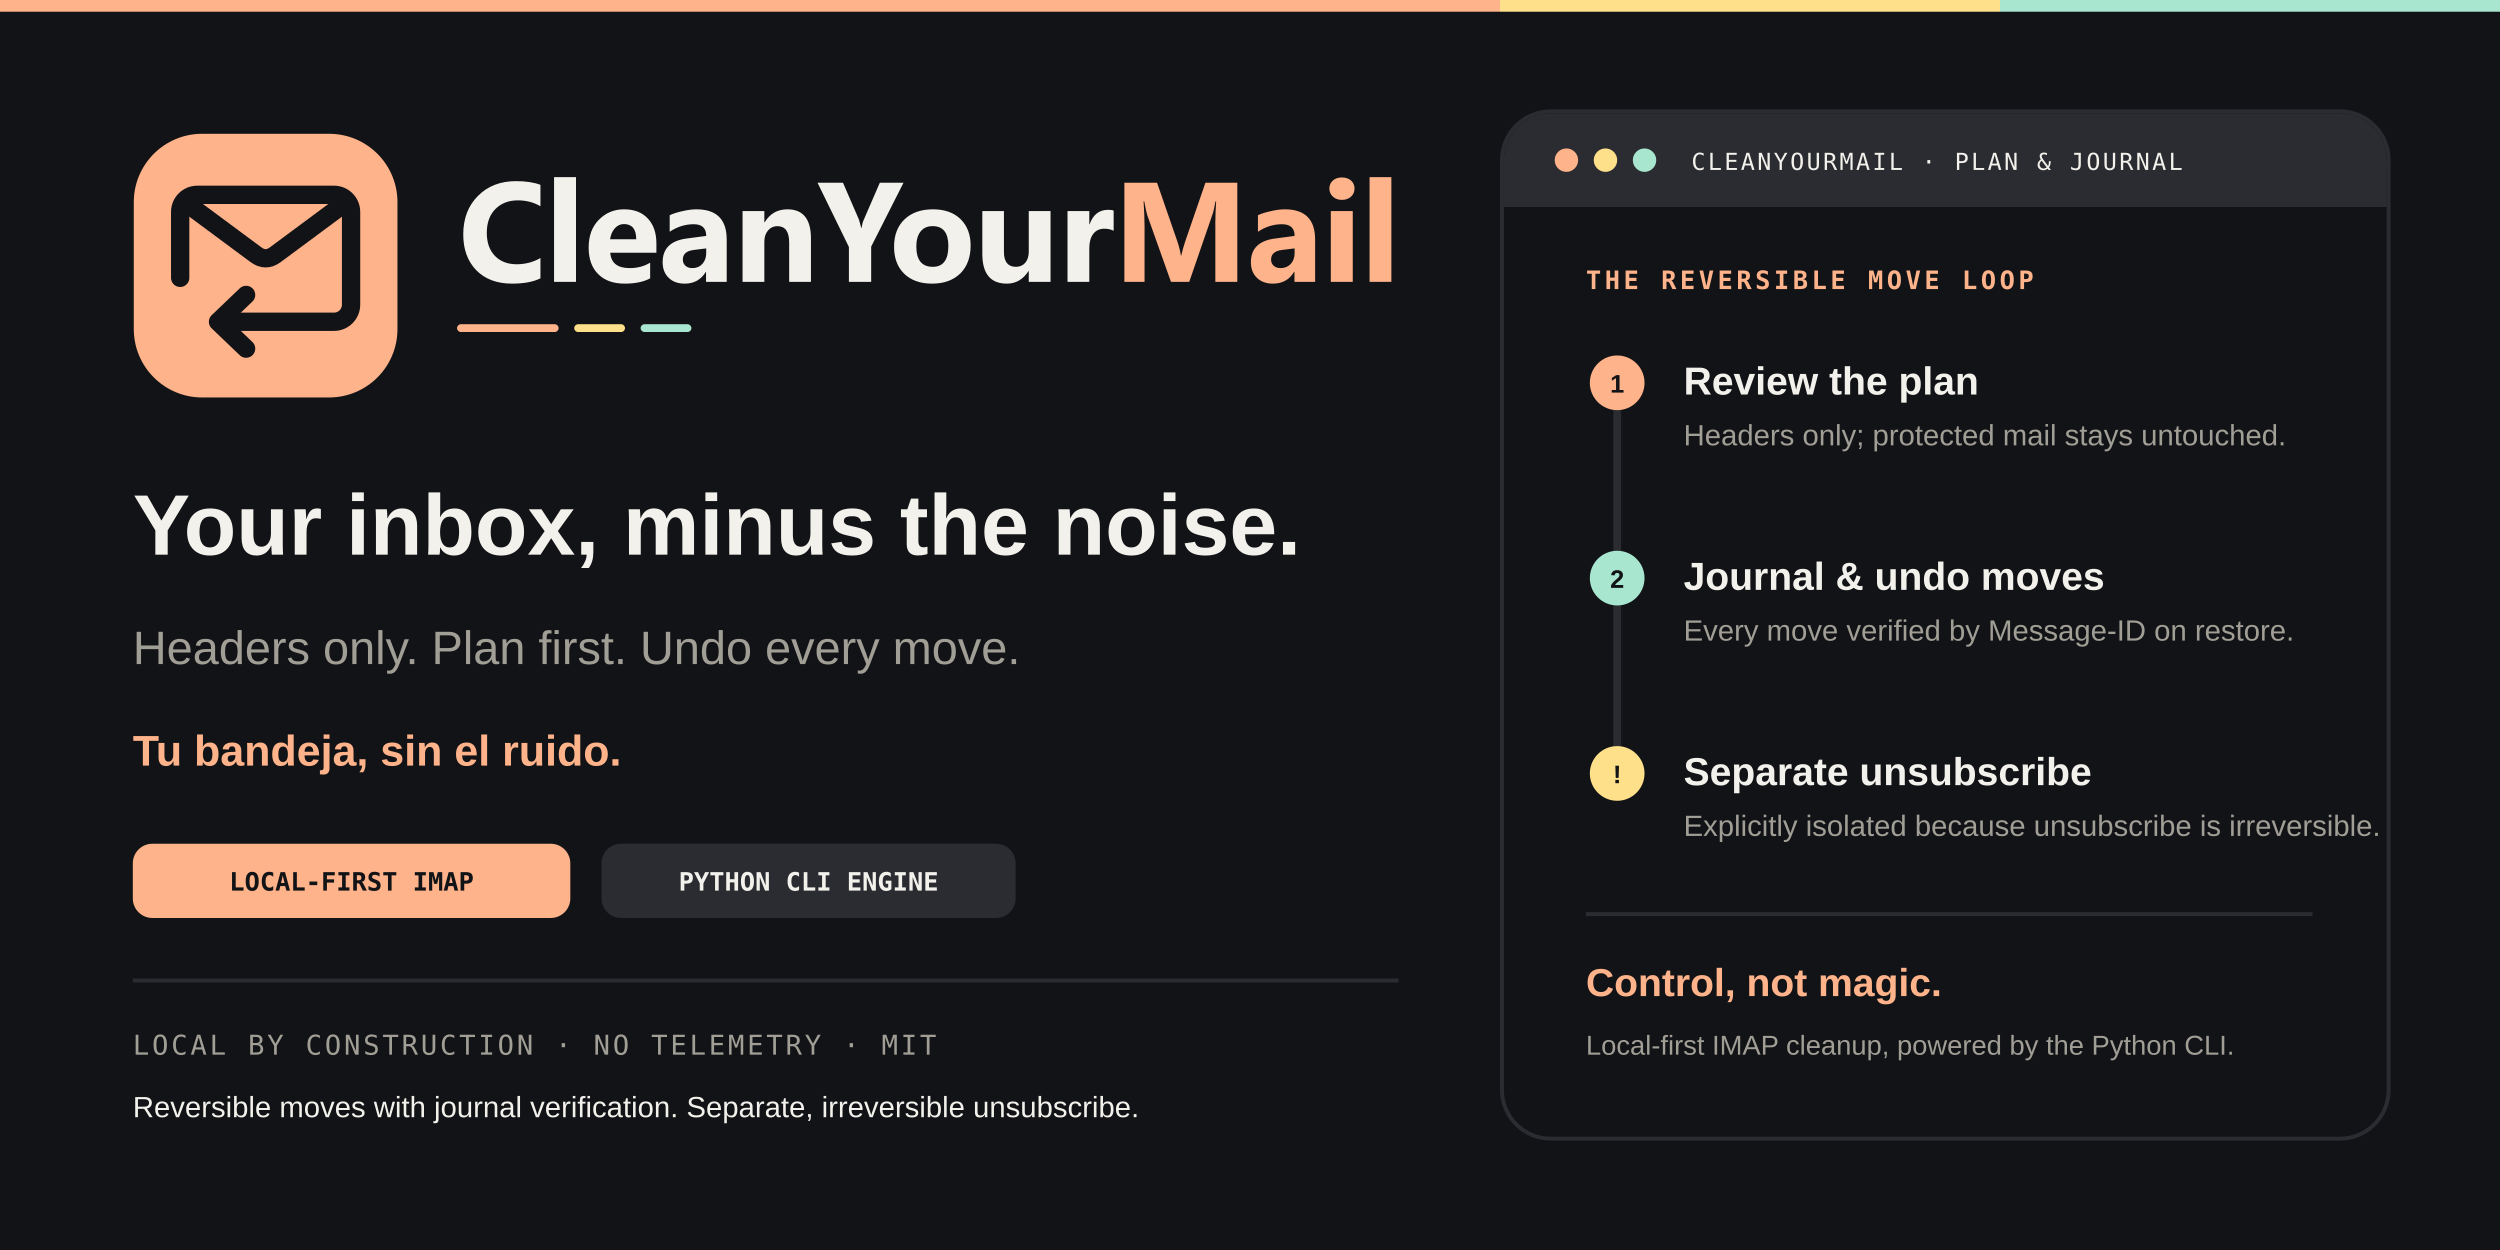
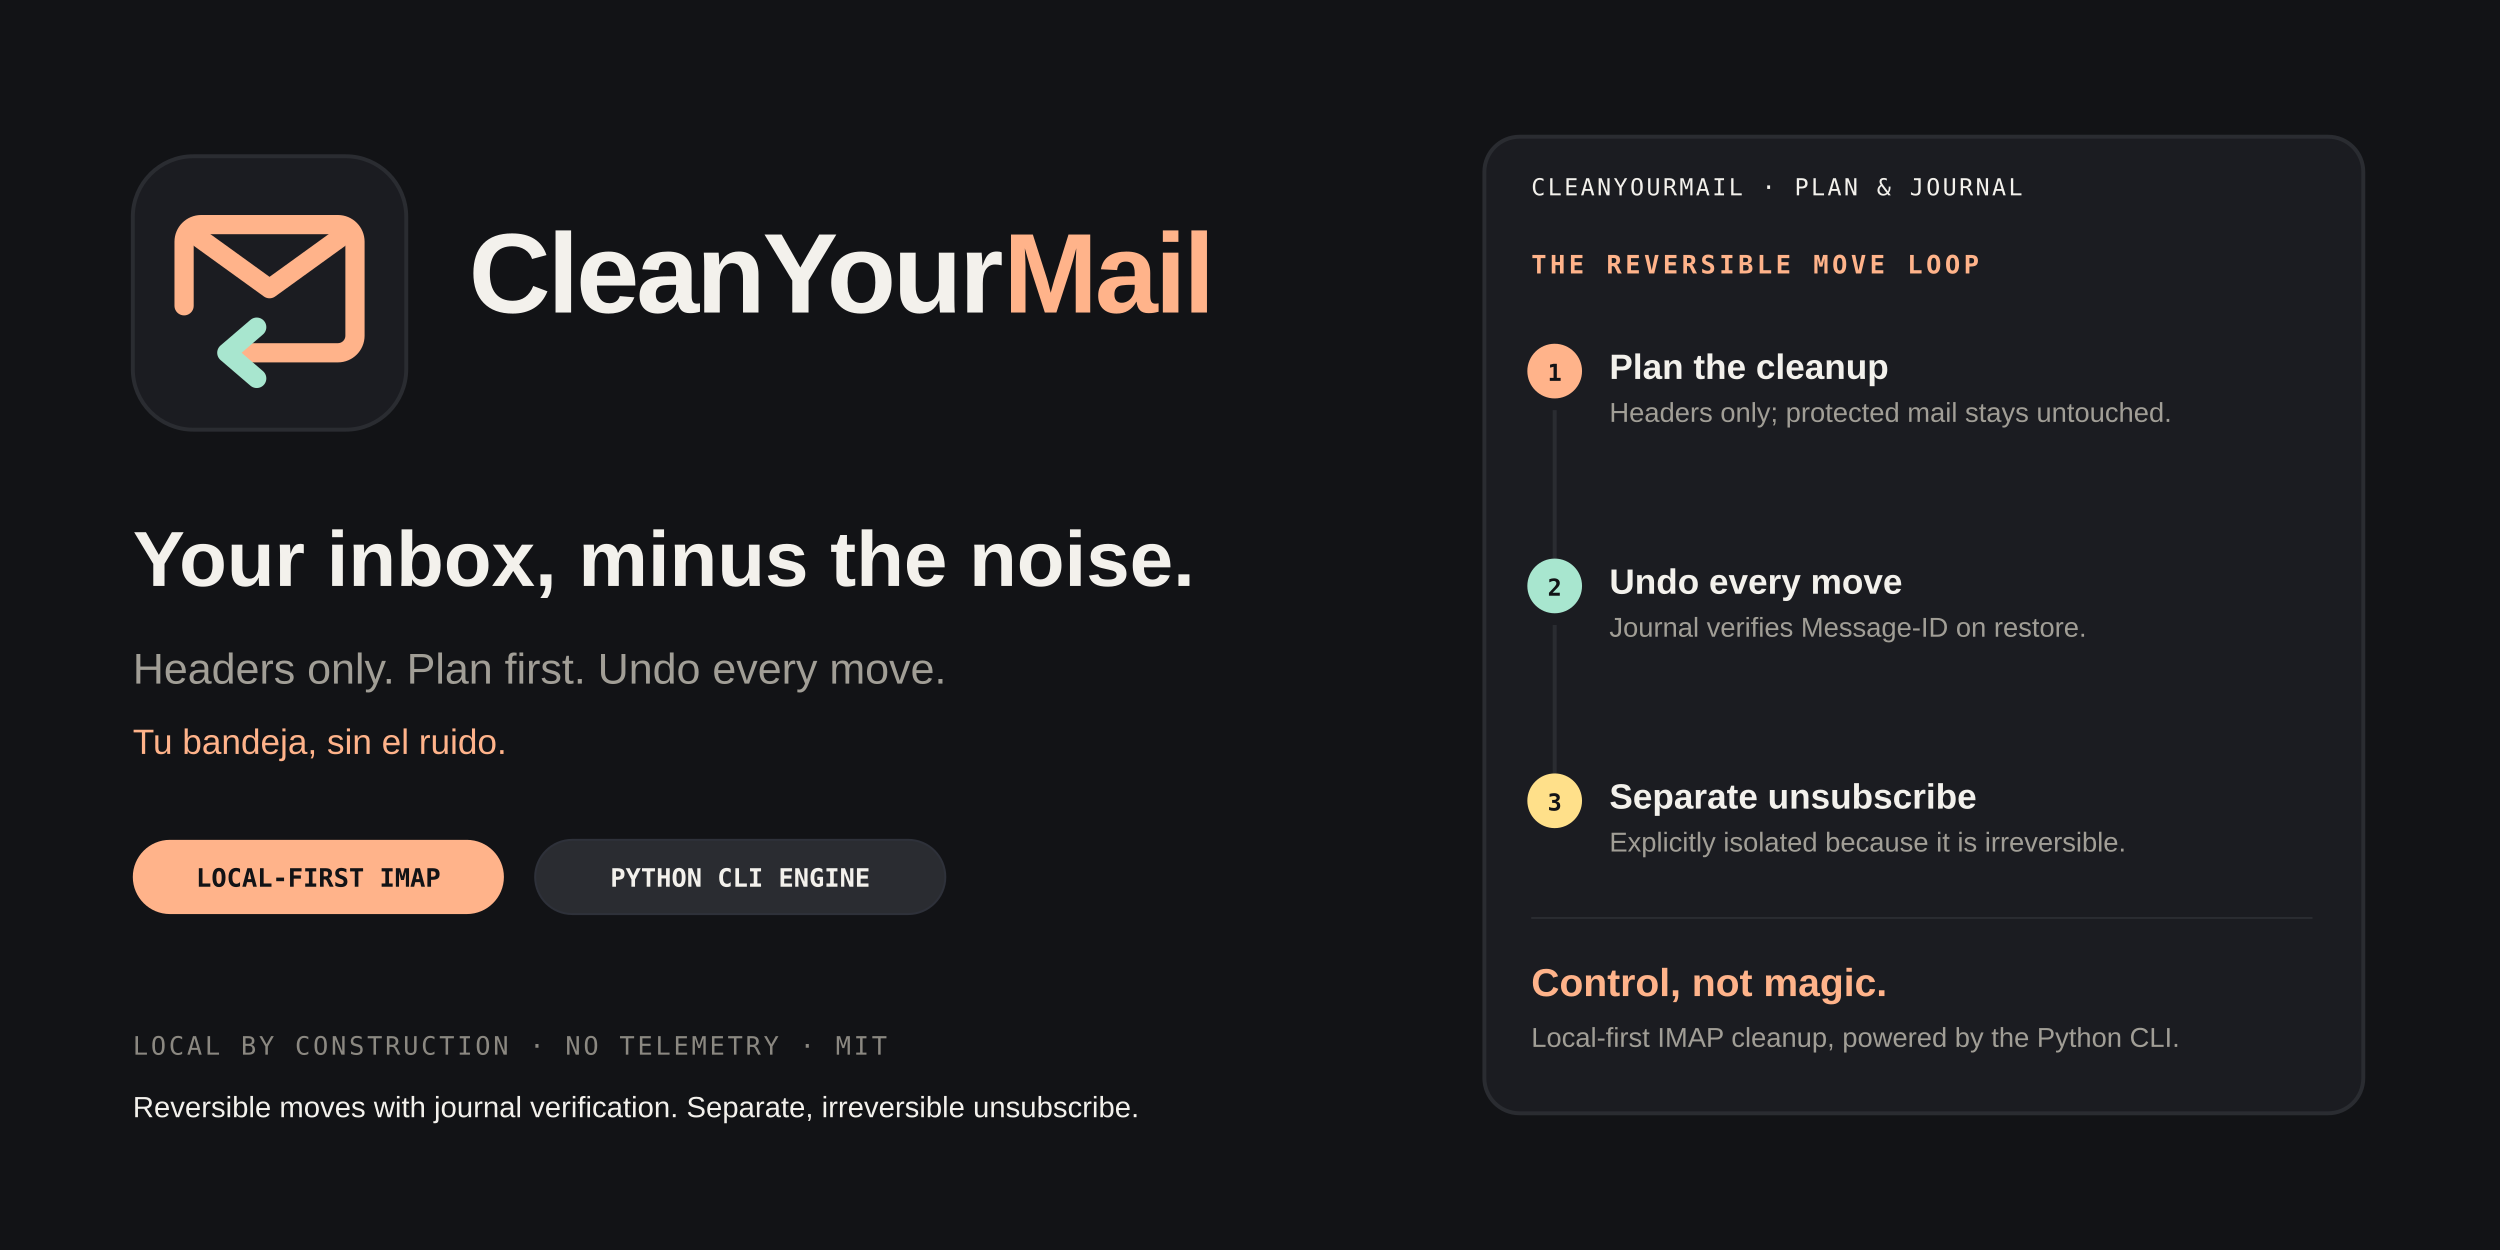
<svg xmlns="http://www.w3.org/2000/svg" width="1280" height="640" viewBox="0 0 1280 640" role="img" aria-labelledby="title desc">
  <rect width="1280" height="640" fill="#121316" />
-   <rect x="0" y="0" width="768" height="6" fill="#FFB38A" />
-   <rect x="768" y="0" width="256" height="6" fill="#FFE08A" />
-   <rect x="1024" y="0" width="256" height="6" fill="#A8E6CF" />
-   <g transform="translate(56 56) scale(0.3125)">
-     <rect x="40" y="40" width="432" height="432" rx="112" fill="#FFB38A" />
-     <g fill="none" stroke="#121316" stroke-width="30" stroke-linecap="round" stroke-linejoin="round">
-       <path d="M116 276 V168 A28 28 0 0 1 144 140 H368 A28 28 0 0 1 396 168 V320 A28 28 0 0 1 368 348 H184" />
-       <path d="M124 152 L240 238 Q256 250 272 238 L388 152" />
-       <path d="M224 304 L178 348 L224 392" />
-     </g>
+   <rect x="68" y="80" width="140" height="140" rx="31" fill="#1B1C21" stroke="#2A2C31" stroke-width="2" />
+   <g transform="translate(68 80) scale(2.1875)" fill="none" stroke-linecap="round" stroke-linejoin="round">
+     <path d="M12 35 V20 A4 4 0 0 1 16 16 H48 A4 4 0 0 1 52 20 V42 A4 4 0 0 1 48 46 H23" stroke="#FFB38A" stroke-width="4.5" />
+     <path d="M14 18 L32 31 L50 18" stroke="#FFB38A" stroke-width="4.5" />
+     <path d="M29 40 L22 46 L29 52" stroke="#A8E6CF" stroke-width="4.5" />
  </g>
-   <g transform="translate(228 82) scale(0.82)">
-     <path fill="#F3F1EC" d="M59.4 73.8Q52.7 77.1 41.7 77.1Q27.5 77.1 19.3 68.7Q11.2 60.3 11.2 46.4Q11.2 31.5 20.4 22.3Q29.5 13.1 44.2 13.1Q53.2 13.1 59.4 15.4V28.8Q53.2 25.1 45.3 25.1Q36.6 25.1 31.2 30.6Q25.9 36 25.9 45.4Q25.9 54.4 30.9 59.7Q36 65 44.5 65Q52.7 65 59.4 61.1Z M81.6 76H67.9V10.6H81.6Z M131.8 57.8H103Q103.7 67.4 115.1 67.4Q122.4 67.4 127.9 64V73.8Q121.8 77.1 112 77.1Q101.3 77.1 95.4 71.1Q89.5 65.2 89.5 54.6Q89.5 43.6 95.9 37.2Q102.3 30.7 111.6 30.7Q121.2 30.7 126.5 36.5Q131.8 42.2 131.8 52ZM119.2 49.4Q119.2 39.9 111.5 39.9Q108.2 39.9 105.8 42.6Q103.4 45.4 102.9 49.4Z M175.7 76H162.8V69.7H162.7Q158.2 77.1 149.5 77.1Q143.1 77.1 139.4 73.4Q135.7 69.8 135.7 63.7Q135.7 50.8 150.9 48.9L162.9 47.3Q162.9 40 155.1 40Q147.2 40 140.1 44.7V34.4Q142.9 33 147.8 31.9Q152.8 30.7 156.8 30.7Q175.7 30.7 175.7 49.6ZM162.9 58V55.1L154.9 56.1Q148.3 57 148.3 62.1Q148.3 64.4 149.9 65.9Q151.5 67.4 154.3 67.4Q158.1 67.4 160.5 64.8Q162.9 62.1 162.9 58Z M228.3 76H214.7V51.4Q214.7 41.2 207.3 41.2Q203.8 41.2 201.5 43.9Q199.2 46.6 199.2 50.8V76H185.6V31.8H199.2V38.8H199.4Q204.3 30.7 213.6 30.7Q228.3 30.7 228.3 48.9Z M286.1 14.1 265.9 54V76H252V54.2L232.4 14.1H248.3L258.3 37.2Q258.5 37.9 259.7 42.3H259.9Q260.4 39.1 261.2 37.4L271.3 14.1Z M303.9 77.1Q292.9 77.1 286.5 70.9Q280.2 64.7 280.2 54.1Q280.2 43.1 286.8 36.9Q293.3 30.7 304.5 30.7Q315.5 30.7 321.8 36.9Q328 43.1 328 53.3Q328 64.3 321.6 70.7Q315.1 77.1 303.9 77.1ZM304.3 41.2Q299.4 41.2 296.8 44.5Q294.1 47.8 294.1 53.9Q294.1 66.6 304.4 66.6Q314.1 66.6 314.1 53.6Q314.1 41.2 304.3 41.2Z M377.9 76H364.3V69.3H364.1Q359.1 77.1 350.6 77.1Q335.3 77.1 335.3 58.5V31.8H348.8V57.3Q348.8 66.6 356.3 66.6Q359.9 66.6 362.1 64.1Q364.3 61.5 364.3 57.1V31.8H377.9Z M417.3 44.1Q414.8 42.8 411.5 42.8Q407.1 42.8 404.6 46Q402.1 49.3 402.1 54.9V76H388.5V31.8H402.1V40H402.3Q405.5 31 413.9 31Q416.1 31 417.3 31.5Z" />
-     <path fill="#FFB38A" d="M494.5 76H480.8V39Q480.8 33 481.3 25.7H480.9Q479.9 31.4 479 33.9L464.5 76H453.1L438.3 34.4Q437.7 32.7 436.4 25.7H436Q436.6 34.9 436.6 41.8V76H424V14.1H444.4L457.1 50.8Q458.6 55.2 459.3 59.6H459.5Q460.7 54.5 462 50.7L474.6 14.1H494.5Z M543.1 76H530.2V69.7H530Q525.6 77.1 516.8 77.1Q510.4 77.1 506.7 73.4Q503 69.8 503 63.7Q503 50.8 518.3 48.9L530.3 47.3Q530.3 40 522.4 40Q514.5 40 507.4 44.7V34.4Q510.2 33 515.2 31.9Q520.1 30.7 524.2 30.7Q543.1 30.7 543.1 49.6ZM530.3 58V55.1L522.2 56.1Q515.6 57 515.6 62.1Q515.6 64.4 517.2 65.9Q518.8 67.4 521.6 67.4Q525.4 67.4 527.9 64.8Q530.3 62.1 530.3 58Z M559.8 24.8Q556.4 24.8 554.2 22.8Q552 20.7 552 17.7Q552 14.7 554.2 12.7Q556.4 10.8 559.8 10.8Q563.3 10.8 565.5 12.7Q567.7 14.7 567.7 17.7Q567.7 20.8 565.5 22.8Q563.3 24.8 559.8 24.8ZM566.6 76H552.9V31.8H566.6Z M590.7 76H577.1V10.6H590.7Z" />
-   </g>
-   <g transform="translate(234 166)">
-     <rect x="0" y="0" width="52" height="4" rx="2" fill="#FFB38A" />
-     <rect x="60" y="0" width="26" height="4" rx="2" fill="#FFE08A" />
-     <rect x="94" y="0" width="26" height="4" rx="2" fill="#A8E6CF" />
-   </g>
-   <g font-family="Segoe UI, Helvetica Neue, Arial, sans-serif">
-     <text x="68" y="284" fill="#F3F1EC" font-size="44" font-weight="600">Your inbox, minus the noise.</text>
-     <text x="68" y="340" fill="#A19E96" font-size="24">Headers only. Plan first. Undo every move.</text>
-     <text x="68" y="392" fill="#FFB38A" font-size="22" font-weight="600">Tu bandeja, sin el ruido.</text>
-     <rect x="68" y="432" width="224" height="38" rx="10" fill="#FFB38A" />
-     <text x="180" y="456" text-anchor="middle" fill="#121316" font-family="Consolas, Menlo, monospace" font-size="13" font-weight="700">LOCAL-FIRST IMAP</text>
-     <rect x="308" y="432" width="212" height="38" rx="10" fill="#2A2C31" />
-     <text x="414" y="456" text-anchor="middle" fill="#F3F1EC" font-family="Consolas, Menlo, monospace" font-size="13" font-weight="700">PYTHON CLI ENGINE</text>
-     <path d="M68 502 H716" stroke="#2A2C31" stroke-width="2" />
-     <text x="68" y="540" fill="#A19E96" font-family="Consolas, Menlo, monospace" font-size="14" letter-spacing="1.4">LOCAL BY CONSTRUCTION · NO TELEMETRY · MIT</text>
-     <text x="68" y="572" fill="#F3F1EC" font-size="15">Reversible moves with journal verification. Separate, irreversible unsubscribe.</text>
-   </g>
-   <rect x="768" y="56" width="456" height="528" rx="26" fill="#2A2C31" />
-   <rect x="770" y="58" width="452" height="524" rx="24" fill="#121316" />
-   <rect x="770" y="58" width="452" height="48" rx="24" fill="#2A2C31" />
-   <rect x="770" y="82" width="452" height="24" fill="#2A2C31" />
-   <circle cx="802" cy="82" r="6" fill="#FFB38A" />
-   <circle cx="822" cy="82" r="6" fill="#FFE08A" />
-   <circle cx="842" cy="82" r="6" fill="#A8E6CF" />
-   <text x="866" y="87" fill="#F3F1EC" font-family="Consolas, Menlo, monospace" font-size="12" letter-spacing="1.2">CLEANYOURMAIL · PLAN &amp; JOURNAL</text>
-   <g font-family="Segoe UI, Helvetica Neue, Arial, sans-serif">
-     <text x="812" y="148" fill="#FFB38A" font-family="Consolas, Menlo, monospace" font-size="13" font-weight="700" letter-spacing="1.8">THE REVERSIBLE MOVE LOOP</text>
-     <path d="M828 196 V396" stroke="#2A2C31" stroke-width="4" />
-     <circle cx="828" cy="196" r="14" fill="#FFB38A" />
-     <text x="828" y="201" text-anchor="middle" fill="#121316" font-size="13" font-weight="700">1</text>
-     <text x="862" y="202" fill="#F3F1EC" font-size="20" font-weight="600">Review the plan</text>
-     <text x="862" y="228" fill="#A19E96" font-size="15">Headers only; protected mail stays untouched.</text>
-     <circle cx="828" cy="296" r="14" fill="#A8E6CF" />
-     <text x="828" y="301" text-anchor="middle" fill="#121316" font-size="13" font-weight="700">2</text>
-     <text x="862" y="302" fill="#F3F1EC" font-size="20" font-weight="600">Journal &amp; undo moves</text>
-     <text x="862" y="328" fill="#A19E96" font-size="15">Every move verified by Message-ID on restore.</text>
-     <circle cx="828" cy="396" r="14" fill="#FFE08A" />
-     <text x="828" y="401" text-anchor="middle" fill="#121316" font-size="13" font-weight="700">!</text>
-     <text x="862" y="402" fill="#F3F1EC" font-size="20" font-weight="600">Separate unsubscribe</text>
-     <text x="862" y="428" fill="#A19E96" font-size="15">Explicitly isolated because unsubscribe is irreversible.</text>
-     <path d="M812 468 H1184" stroke="#2A2C31" stroke-width="2" />
-     <text x="812" y="510" fill="#FFB38A" font-size="20" font-weight="600">Control, not magic.</text>
-     <text x="812" y="540" fill="#A19E96" font-size="14">Local-first IMAP cleanup, powered by the Python CLI.</text>
-   </g>
+   <text x="240" y="160" fill="#F3F1EC" font-family="Segoe UI, Helvetica Neue, Arial, sans-serif" font-size="58" font-weight="700" letter-spacing="-1.5">CleanYour<tspan fill="#FFB38A">Mail</tspan>
+   </text>
+   <text x="68" y="300" fill="#F3F1EC" font-family="Segoe UI, Helvetica Neue, Arial, sans-serif" font-size="40" font-weight="600">Your inbox, minus the noise.</text>
+   <text x="68" y="350" fill="#A19E96" font-family="Segoe UI, Helvetica Neue, Arial, sans-serif" font-size="22">Headers only. Plan first. Undo every move.</text>
+   <text x="68" y="386" fill="#FFB38A" font-family="Segoe UI, Helvetica Neue, Arial, sans-serif" font-size="18">Tu bandeja, sin el ruido.</text>
+   <rect x="68" y="430" width="190" height="38" rx="19" fill="#FFB38A" />
+   <text x="163" y="454" text-anchor="middle" fill="#121316" font-family="Consolas, Menlo, monospace" font-size="13" font-weight="700">LOCAL-FIRST IMAP</text>
+   <rect x="274" y="430" width="210" height="38" rx="19" fill="#2A2C31" stroke="#2E313A" stroke-width="1" />
+   <text x="379" y="454" text-anchor="middle" fill="#F3F1EC" font-family="Consolas, Menlo, monospace" font-size="13" font-weight="700">PYTHON CLI ENGINE</text>
+   <text x="68" y="540" fill="#8B8881" font-family="Consolas, Menlo, monospace" font-size="13" letter-spacing="1.4">LOCAL BY CONSTRUCTION · NO TELEMETRY · MIT</text>
+   <text x="68" y="572" fill="#F3F1EC" font-family="Segoe UI, Helvetica Neue, Arial, sans-serif" font-size="15">Reversible moves with journal verification. Separate, irreversible unsubscribe.</text>
+   <rect x="760" y="70" width="450" height="500" rx="18" fill="#1B1C21" stroke="#2A2C31" stroke-width="2" />
+   <text x="784" y="100" fill="#F3F1EC" font-family="Consolas, Menlo, monospace" font-size="12" letter-spacing="1.2">CLEANYOURMAIL · PLAN &amp; JOURNAL</text>
+   <text x="784" y="140" fill="#FFB38A" font-family="Consolas, Menlo, monospace" font-size="13" font-weight="700" letter-spacing="1.8">THE REVERSIBLE MOVE LOOP</text>
+   <circle cx="796" cy="190" r="14" fill="#FFB38A" />
+   <text x="796" y="195" text-anchor="middle" fill="#121316" font-family="Consolas, Menlo, monospace" font-size="12" font-weight="700">1</text>
+   <text x="824" y="194" fill="#F3F1EC" font-family="Segoe UI, Helvetica Neue, Arial, sans-serif" font-size="18" font-weight="600">Plan the cleanup</text>
+   <text x="824" y="216" fill="#A19E96" font-family="Segoe UI, Helvetica Neue, Arial, sans-serif" font-size="14">Headers only; protected mail stays untouched.</text>
+   <line x1="796" y1="210" x2="796" y2="300" stroke="#2A2C31" stroke-width="2" />
+   <circle cx="796" cy="300" r="14" fill="#A8E6CF" />
+   <text x="796" y="305" text-anchor="middle" fill="#121316" font-family="Consolas, Menlo, monospace" font-size="12" font-weight="700">2</text>
+   <text x="824" y="304" fill="#F3F1EC" font-family="Segoe UI, Helvetica Neue, Arial, sans-serif" font-size="18" font-weight="600">Undo every move</text>
+   <text x="824" y="326" fill="#A19E96" font-family="Segoe UI, Helvetica Neue, Arial, sans-serif" font-size="14">Journal verifies Message-ID on restore.</text>
+   <line x1="796" y1="320" x2="796" y2="410" stroke="#2A2C31" stroke-width="2" />
+   <circle cx="796" cy="410" r="14" fill="#FFE08A" />
+   <text x="796" y="415" text-anchor="middle" fill="#121316" font-family="Consolas, Menlo, monospace" font-size="12" font-weight="700">3</text>
+   <text x="824" y="414" fill="#F3F1EC" font-family="Segoe UI, Helvetica Neue, Arial, sans-serif" font-size="18" font-weight="600">Separate unsubscribe</text>
+   <text x="824" y="436" fill="#A19E96" font-family="Segoe UI, Helvetica Neue, Arial, sans-serif" font-size="14">Explicitly isolated because it is irreversible.</text>
+   <line x1="784" y1="470" x2="1184" y2="470" stroke="#2A2C31" stroke-width="1" />
+   <text x="784" y="510" fill="#FFB38A" font-family="Segoe UI, Helvetica Neue, Arial, sans-serif" font-size="20" font-weight="600">Control, not magic.</text>
+   <text x="784" y="536" fill="#A19E96" font-family="Segoe UI, Helvetica Neue, Arial, sans-serif" font-size="14">Local-first IMAP cleanup, powered by the Python CLI.</text>
</svg>
